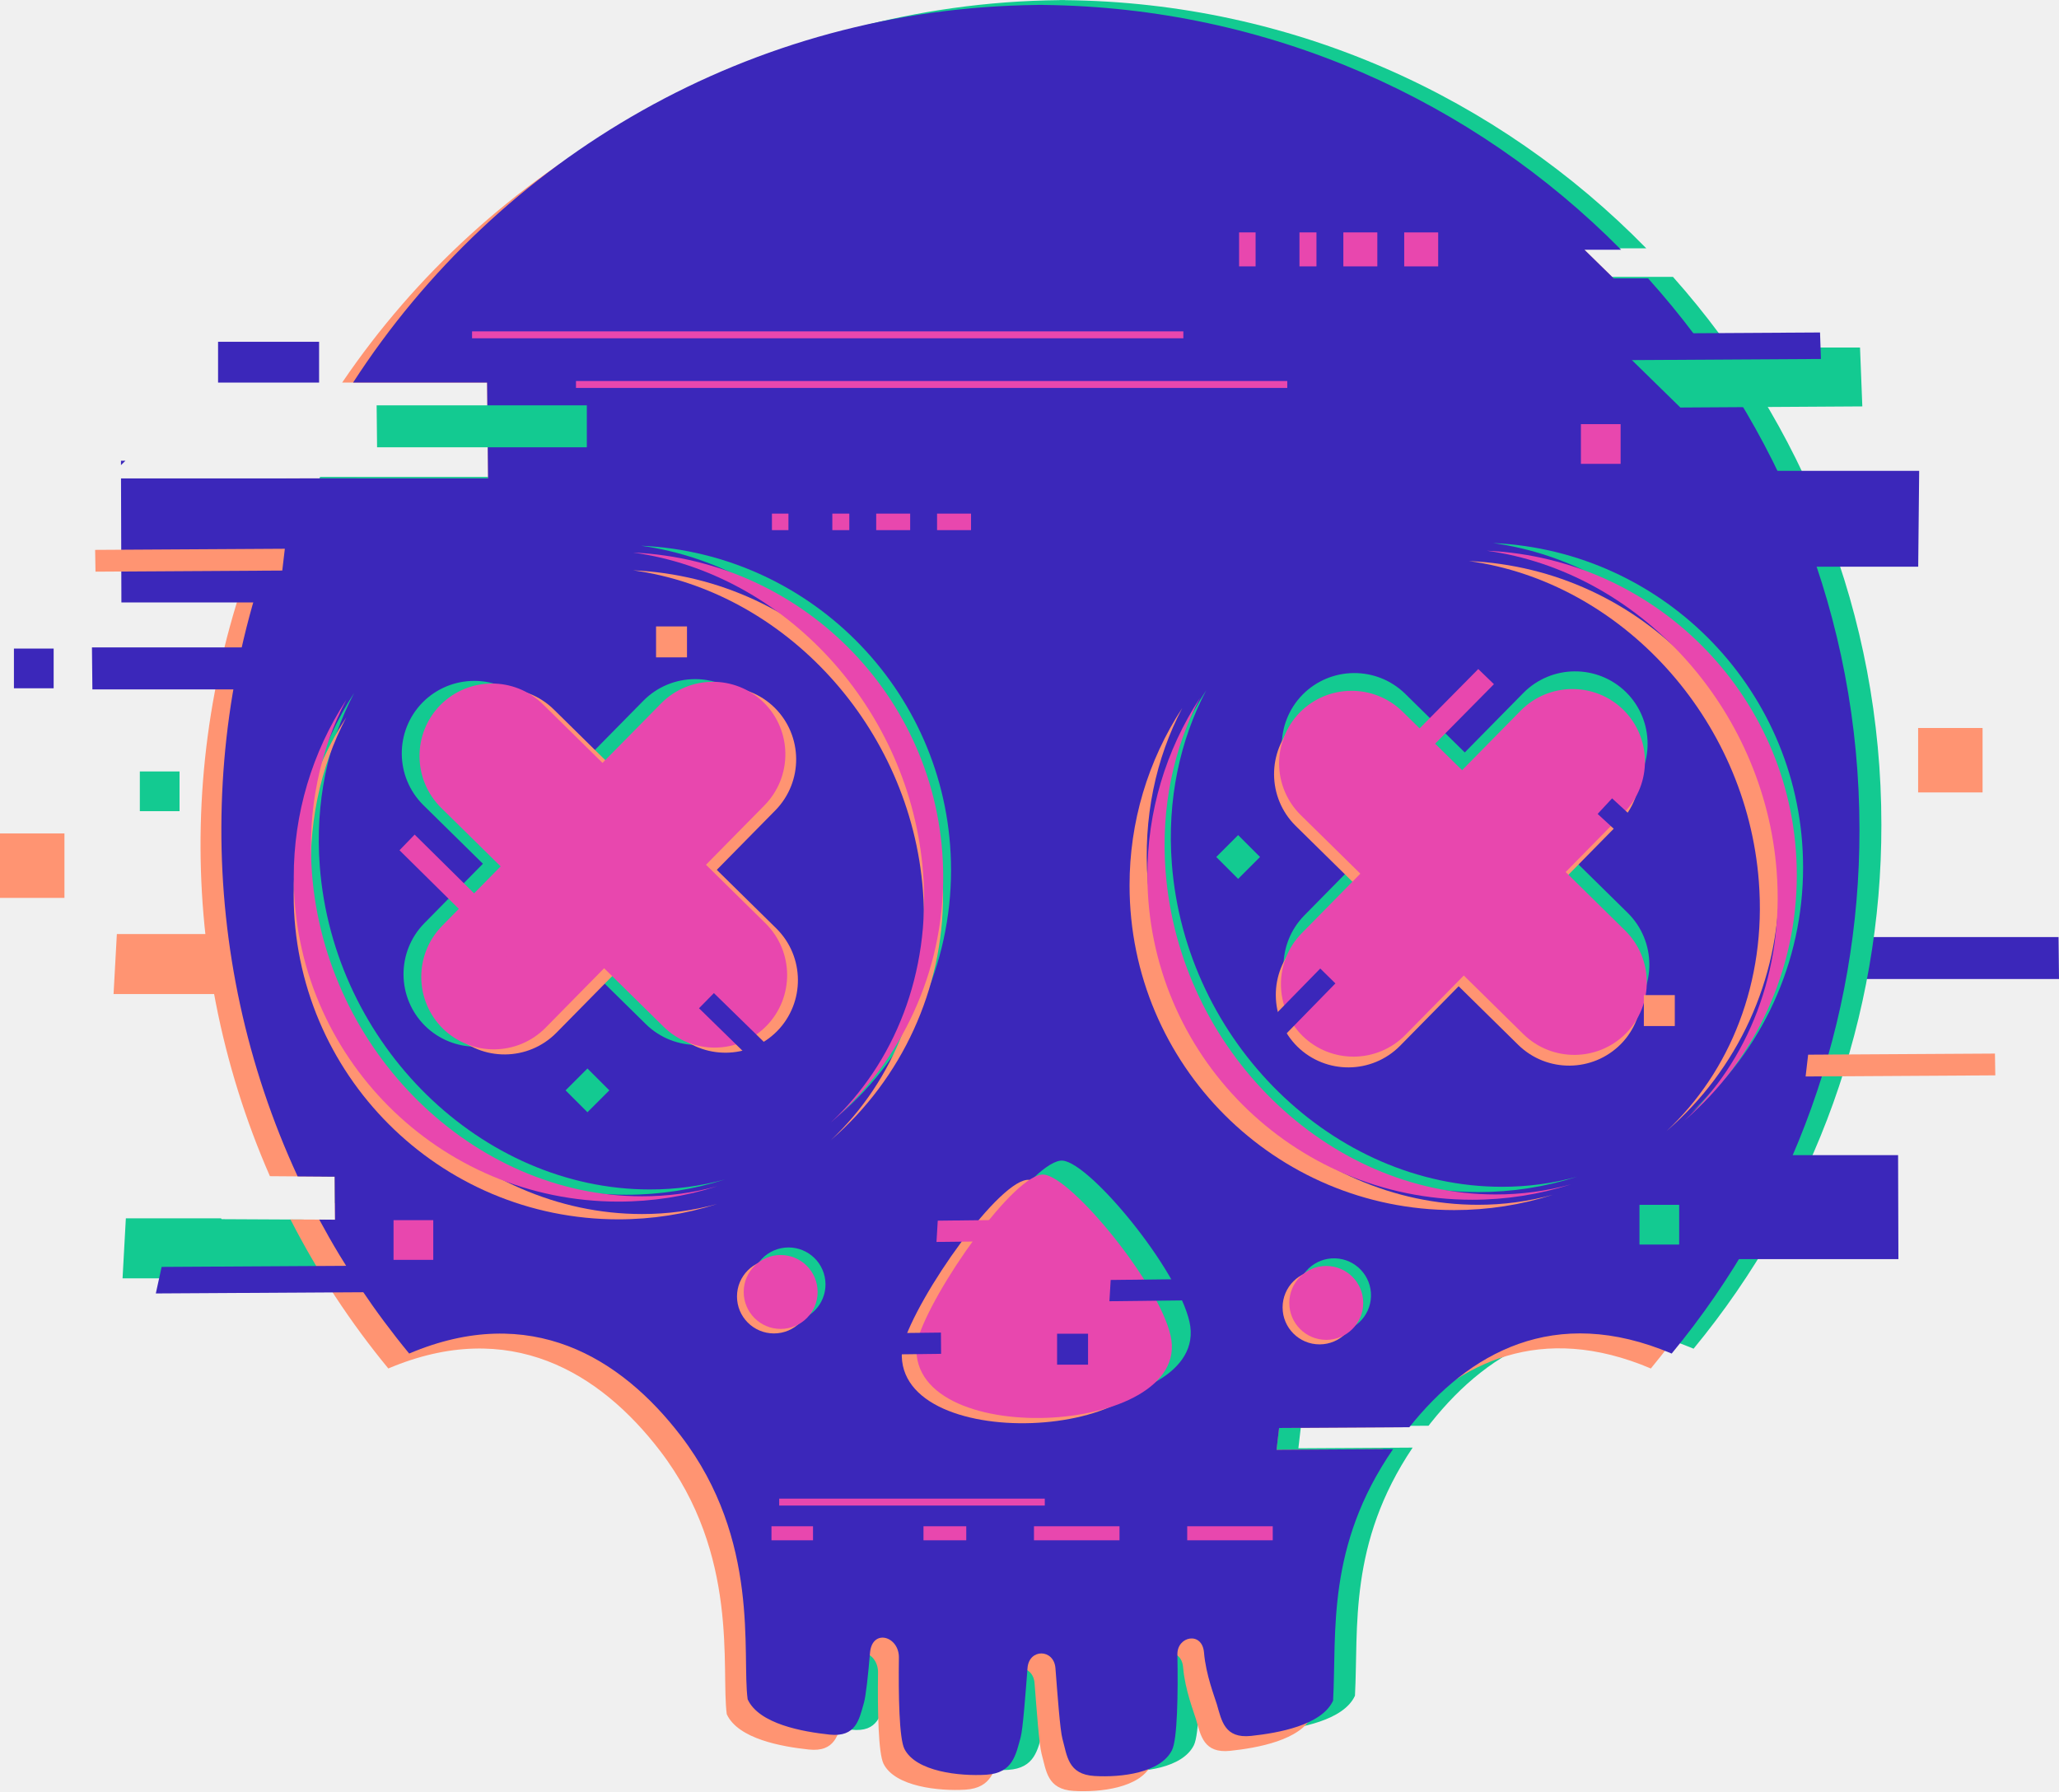
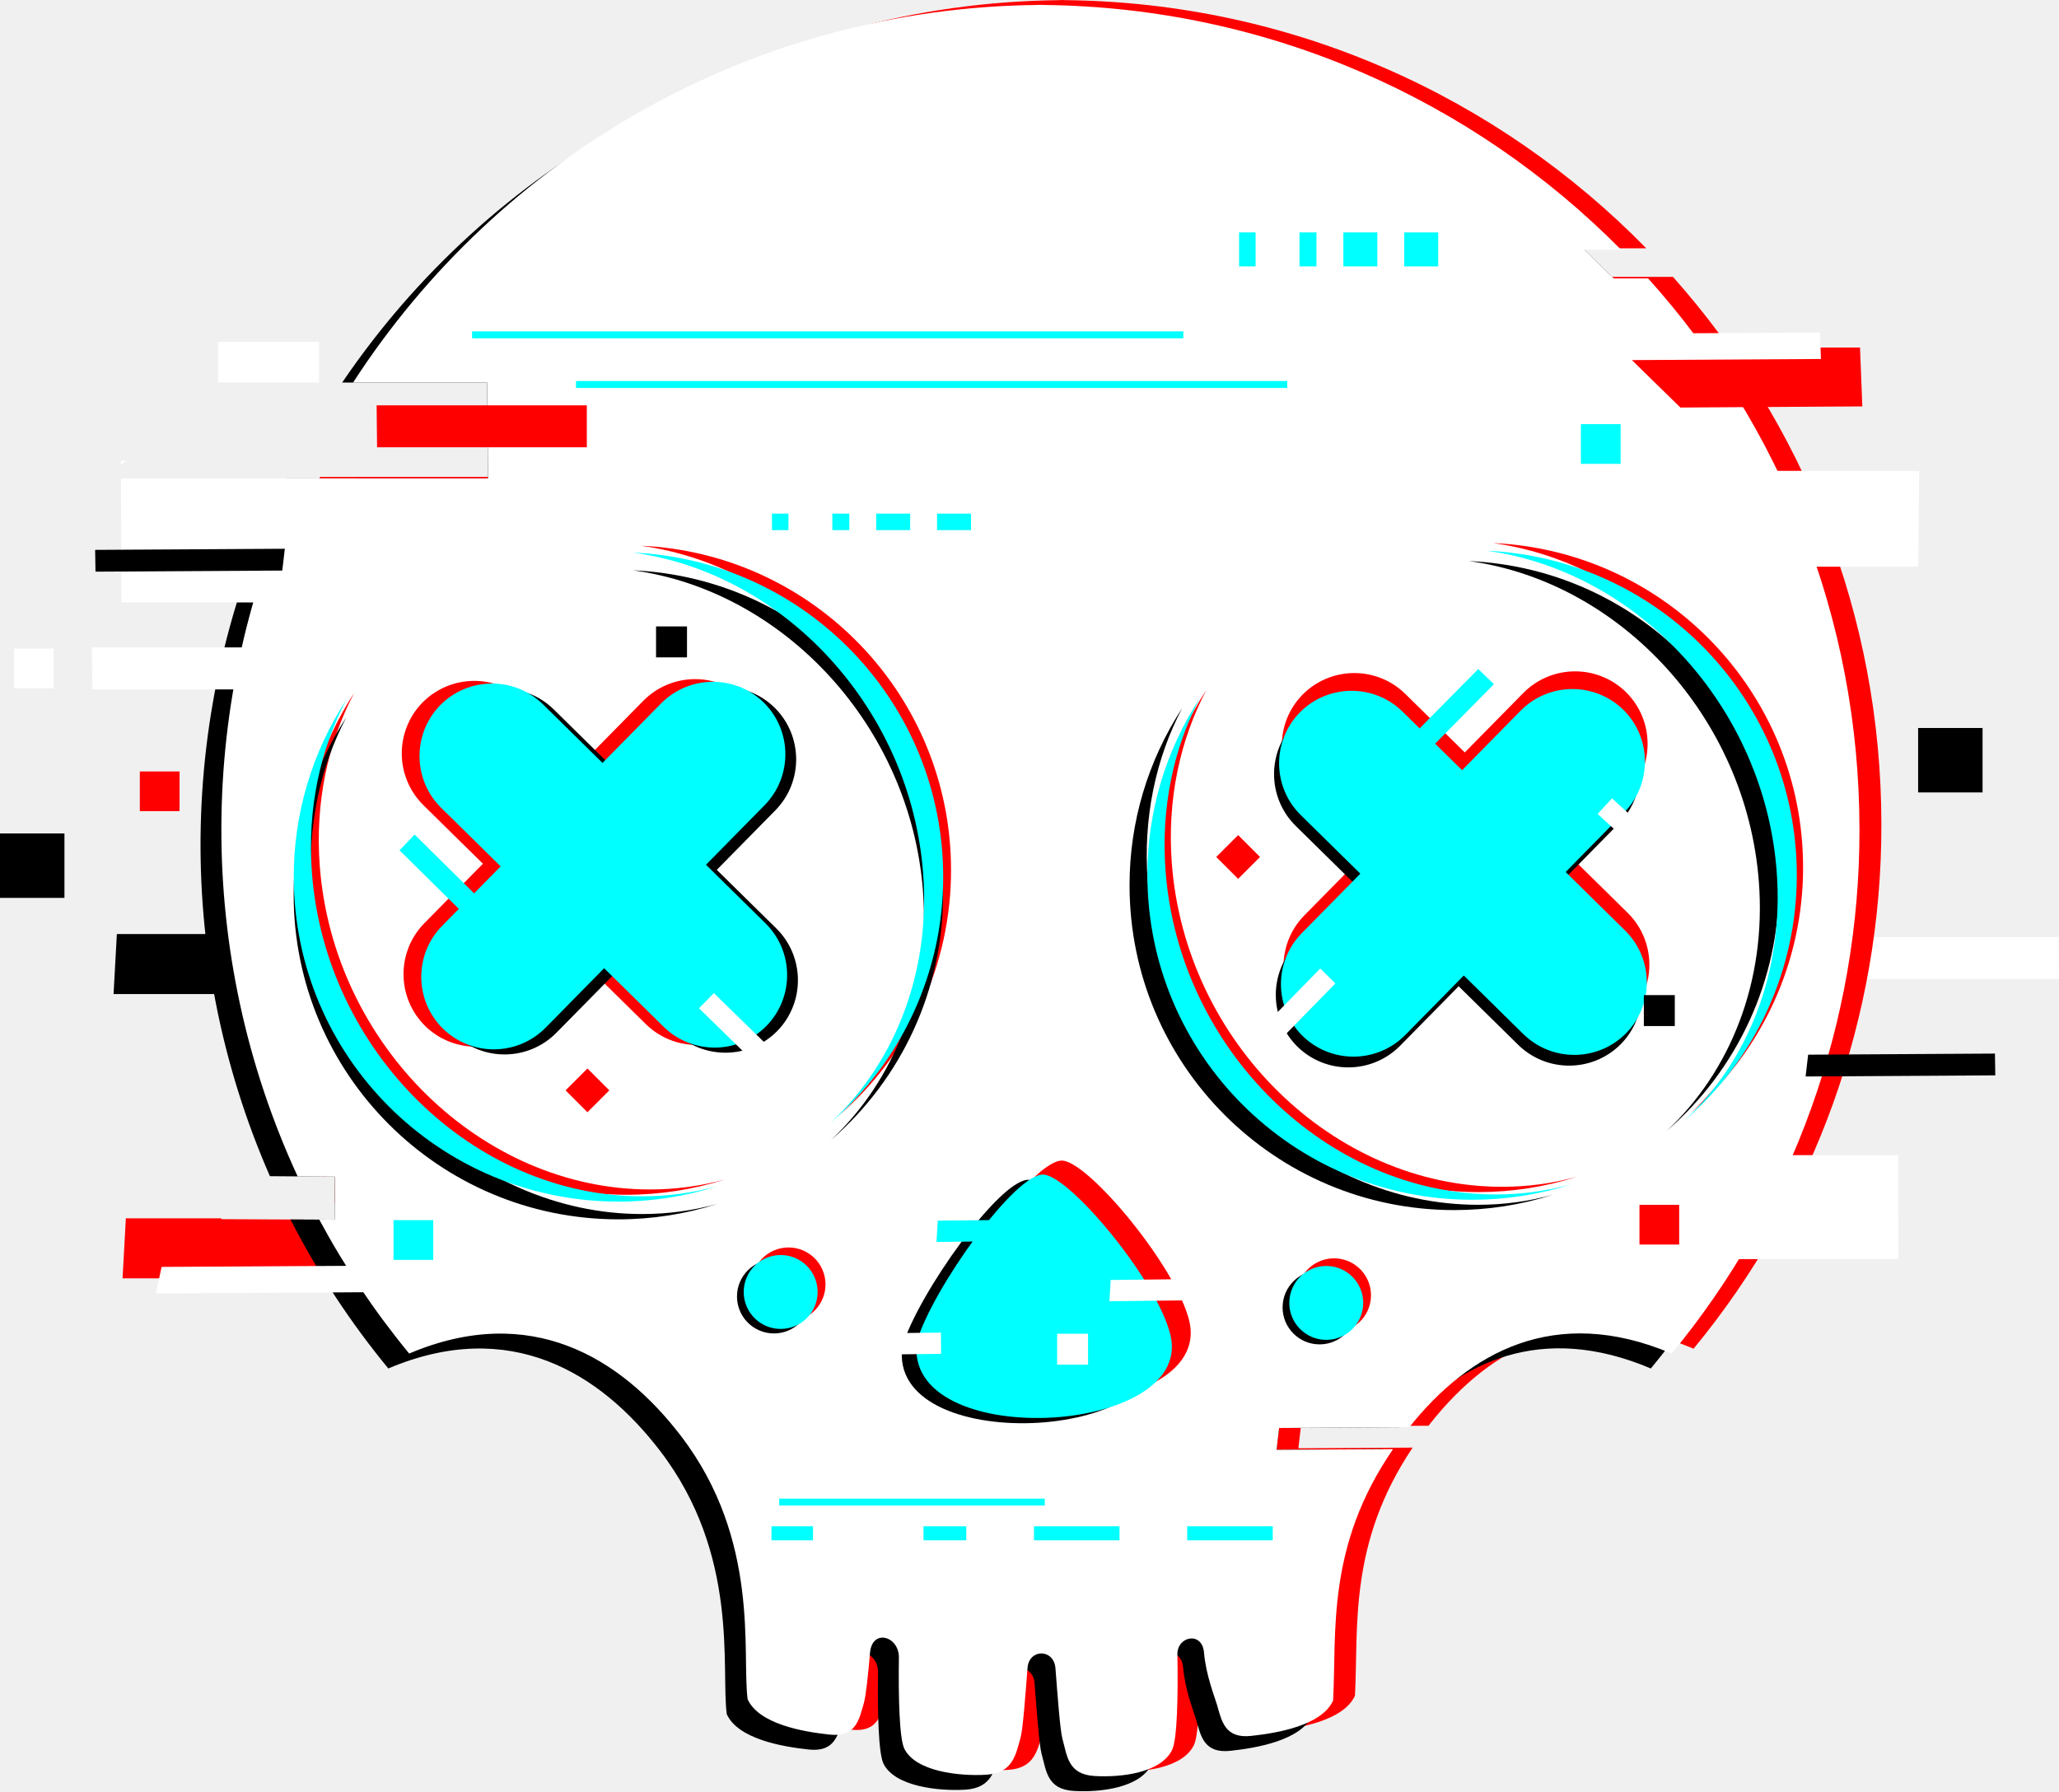
<svg xmlns="http://www.w3.org/2000/svg" viewBox="0 0 1872.82 1629.46">
-   <polygon points="103.29 904.25 322.46 904.25 266.7 849.67 106.29 849.67 103.29 904.25" style="fill:#ff9472;fill-rule:evenodd" />
-   <polygon points="111.47 1162.86 330.64 1162.86 276.01 1109.39 201.66 1109.02 201.03 1108.28 114.47 1108.28 111.47 1162.86" style="fill:#13ca91;fill-rule:evenodd" />
-   <polygon points="1872.42 852.39 1616.13 852.39 1664.25 890.56 1872.82 890.56 1872.42 852.39" style="fill:#3b27ba;fill-rule:evenodd" />
-   <path d="M1634.11,1425c-106.93-45.31-184.79-.47-238.66,67-.82,1-1.61,2-2.41,3.07l-116.09.68-2.31,19.84,103.94-.62c-58.69,87.32-49.18,164-52.47,225.72-10.39,22.55-50.24,29.49-74.5,32.09s-26.9-13.89-31.2-28.62c-1.89-6.47-10-26.69-11.73-47.18-1.61-19.54-24.5-15-24.2,1.74.66,36.2,0,77.19-4.9,87-10.4,20.79-46.22,25-70.49,23.55s-24.88-18.44-29.18-33.89c-2.13-7.66-4.54-40.88-6.35-64.18-1.39-17.76-24-18-25.4-.19-1.79,23-4.17,55.63-6.3,63.21-4.33,15.48-6.92,32.4-31.19,33.89s-64.12-2.76-74.5-23.55c-4.72-9.46-5.48-48.06-4.95-82.91.29-19.7-24.4-26.75-26.28-4.44-1.69,20-3.75,39.42-5.6,45.76-4.32,14.74-6.93,31.22-31.2,28.62s-64.11-9.54-74.5-32.09c-5.5-40.89,12-144.71-60.65-239.53-54.65-71.4-136.8-121.79-247.21-75a751.4,751.4,0,0,1-87.46-132.58l-.19-23.82-11.63-.09A751.47,751.47,0,0,1,384.85,632h172.6l-.88-87.2H432.76c132-206.34,362.2-343.83,624.64-346.52v-.08l2.54,0c.85,0,1.7,0,2.54,0v.08c207.08,2.12,394,88.19,528.59,225.74h-85.6l46.46,26h63.44c117.9,132.52,189.56,307.07,189.56,498.37A747.17,747.17,0,0,1,1634.11,1425Z" transform="translate(-93.67 -198.15)" style="fill:#13ca91;fill-rule:evenodd" />
-   <path d="M1595.25,1443c-99.58-42.2-174-6.2-227.22,53.45l-110.92.65-2.32,19.84,96.85-.58c-71.86,94.21-60.9,176.79-64.39,242.34-10.39,22.55-50.24,29.49-74.51,32.09s-26.89-13.89-31.19-28.62c-1.89-6.47-10-26.69-11.73-47.19-1.61-19.53-24.5-15-24.2,1.75.66,36.2,0,77.19-4.9,87-10.4,20.79-46.23,25-70.49,23.54s-24.88-18.43-29.19-33.88c-2.13-7.67-4.54-40.89-6.35-64.18-1.38-17.76-24-18-25.39-.19-1.8,23-4.17,55.62-6.3,63.21-4.33,15.47-6.93,32.4-31.19,33.89s-64.12-2.76-74.5-23.55c-4.73-9.46-5.48-48.06-5-82.91.29-19.7-24.4-26.75-26.28-4.44-1.68,20-3.74,39.42-5.6,45.76-4.32,14.74-6.93,31.22-31.19,28.62s-64.11-9.54-74.51-32.09c-5.49-40.89,12-144.71-60.64-239.53-54.66-71.4-136.81-121.79-247.21-75a750.7,750.7,0,0,1-89-135.56l40.5.21-.31-39.12-58.9-.44A751.57,751.57,0,0,1,354,633.36H537.61l-.88-87.2H404.89c133.55-197,358.34-327.24,613.65-329.86v-.09l2.54,0c.85,0,1.69,0,2.54,0v.09c198.59,2,378.73,81.26,511.82,209.08h-.59l23.31,22.82c128.78,134.69,207.91,317.23,207.91,518.26A747.17,747.17,0,0,1,1595.25,1443Z" transform="translate(-93.67 -198.15)" style="fill:#ff9472;fill-rule:evenodd" />
-   <path d="M1614.2,1429.43c-106.93-45.31-184.79-.48-238.66,67h0l-118.43.7-2.32,19.84,106-.63c-61,88.58-51.23,166.4-54.56,228.78-10.39,22.56-50.24,29.49-74.5,32.1s-26.89-13.89-31.2-28.63c-1.89-6.47-10-26.69-11.72-47.18-1.62-19.54-24.51-15-24.21,1.74.66,36.2,0,77.19-4.9,87-10.39,20.8-46.22,25-70.49,23.55s-24.88-18.43-29.18-33.89c-2.14-7.66-4.54-40.88-6.35-64.17-1.39-17.77-24-18-25.4-.2-1.79,23-4.17,55.63-6.29,63.21-4.34,15.48-6.93,32.4-31.2,33.89s-64.12-2.76-74.5-23.55c-4.72-9.45-5.48-48.06-5-82.9.29-19.7-24.4-26.75-26.28-4.44-1.69,20-3.75,39.42-5.6,45.75-4.32,14.74-6.93,31.23-31.2,28.63s-64.11-9.54-74.5-32.1c-5.5-40.88,11.95-144.7-60.65-239.53-54.65-71.39-136.8-121.78-247.21-75a751.88,751.88,0,0,1-81.78-121.82l14.35.07-.31-39.12-33.71-.26a751.54,751.54,0,0,1,1.94-634.94H537.61l-.88-87.2H414.84c132.31-204.63,361.52-340.79,622.65-343.47v-.08l2.54,0c.85,0,1.7,0,2.54,0v.08c205.55,2.11,391.33,86.9,525.63,222.69h-33.35l26.61,26.05h31.31C1712.29,584.31,1785,760.1,1785,952.86A747.19,747.19,0,0,1,1614.2,1429.43Z" transform="translate(-93.67 -198.15)" style="fill:#3b27ba;fill-rule:evenodd" />
-   <path d="M1279.18,923.42l54.17,53.32L1280,1030.9a66.24,66.24,0,0,0,.74,93.39h0a66.24,66.24,0,0,0,93.39-.75l53.31-54.17,54.17,53.32A66.22,66.22,0,0,0,1575,1122h0a66.24,66.24,0,0,0-.74-93.39l-54.17-53.31,53.31-54.17a66.22,66.22,0,0,0-.74-93.38h0a66.22,66.22,0,0,0-93.38.74L1426,882.61l-54.16-53.32a66.24,66.24,0,0,0-93.39.75h0A66.24,66.24,0,0,0,1279.18,923.42Z" transform="translate(-93.67 -198.15)" style="fill:#13ca91;fill-rule:evenodd" />
-   <path d="M1272.14,949.36l54.17,53.31L1273,1056.83a66.24,66.24,0,0,0,.75,93.39h0a66.22,66.22,0,0,0,93.38-.74l53.31-54.17,54.17,53.31a66.24,66.24,0,0,0,93.39-.74h0a66.22,66.22,0,0,0-.74-93.38l-54.17-53.32L1566.39,947a66.22,66.22,0,0,0-.74-93.38h0a66.24,66.24,0,0,0-93.39.74L1419,908.54l-54.17-53.31a66.22,66.22,0,0,0-93.38.74h0A66.23,66.23,0,0,0,1272.14,949.36Z" transform="translate(-93.67 -198.15)" style="fill:#ff9472;fill-rule:evenodd" />
-   <path d="M1276.78,939.57,1331,992.88l-53.32,54.17a66.24,66.24,0,0,0,.74,93.39h0a66.24,66.24,0,0,0,93.39-.74l53.31-54.17,54.17,53.32a66.24,66.24,0,0,0,93.39-.75h0a66.24,66.24,0,0,0-.75-93.39l-54.16-53.31L1571,937.22a66.23,66.23,0,0,0-.75-93.38h0a66.24,66.24,0,0,0-93.39.74l-53.31,54.17-54.17-53.31a66.23,66.23,0,0,0-93.39.74h0A66.22,66.22,0,0,0,1276.78,939.57Z" transform="translate(-93.67 -198.15)" style="fill:#e847ae;fill-rule:evenodd" />
-   <path d="M1190.91,825.89c-24,45.59-35.79,99.72-31.37,157.77,12.36,162.38,146.84,294.06,300.32,294.06a256.06,256.06,0,0,0,68.42-9.18,295,295,0,0,1-89.93,14c-163.09,0-295.35-132.26-295.35-295.36a293.88,293.88,0,0,1,47.91-161.26Zm542.8,161.26c0-158.6-125.09-288-282-295,137.69,18.89,252.32,142.23,263.68,291.54,6.95,91.34-26.22,173-83.89,226.9A294.69,294.69,0,0,0,1733.71,987.15Z" transform="translate(-93.67 -198.15)" style="fill:#13ca91;fill-rule:evenodd" />
-   <path d="M415.91,828.32c-24,45.59-35.79,99.71-31.37,157.77,12.36,162.38,146.84,294.06,300.32,294.06a256,256,0,0,0,68.42-9.18,295,295,0,0,1-89.92,14c-163.1,0-295.36-132.26-295.36-295.36a294,294,0,0,1,47.91-161.26Zm542.8,161.26c0-158.6-125.09-288-282-295,137.7,18.89,252.32,142.24,263.68,291.55,7,91.33-26.22,173-83.89,226.9A294.69,294.69,0,0,0,958.71,989.58Z" transform="translate(-93.67 -198.15)" style="fill:#13ca91;fill-rule:evenodd" />
-   <path d="M408.68,850.67c-24,45.59-35.79,99.72-31.37,157.77,12.35,162.38,146.83,294.06,300.31,294.06a256.48,256.48,0,0,0,68.43-9.17,295,295,0,0,1-89.93,14C493,1307.3,360.77,1175,360.77,1011.94a293.92,293.92,0,0,1,47.91-161.27Zm542.79,161.27c0-158.6-125.08-288-282-295,137.7,18.89,252.33,142.24,263.69,291.54,6.95,91.34-26.22,173-83.89,226.9A294.64,294.64,0,0,0,951.47,1011.94Z" transform="translate(-93.67 -198.15)" style="fill:#ff9472;fill-rule:evenodd" />
-   <path d="M1169,842.26c-24,45.59-35.79,99.72-31.37,157.77,12.36,162.38,146.84,294.06,300.32,294.06a256.06,256.06,0,0,0,68.42-9.18,295,295,0,0,1-89.93,14c-163.09,0-295.35-132.26-295.35-295.35A293.89,293.89,0,0,1,1169,842.26Zm542.8,161.27c0-158.61-125.09-288-282-295,137.7,18.89,252.32,142.23,263.68,291.54,7,91.34-26.22,173-83.89,226.9A294.66,294.66,0,0,0,1711.75,1003.53Z" transform="translate(-93.67 -198.15)" style="fill:#ff9472;fill-rule:evenodd" />
-   <path d="M1185.22,832.86c-24,45.59-35.78,99.71-31.37,157.76,12.36,162.38,146.84,294.07,300.32,294.07a256,256,0,0,0,68.42-9.18,295,295,0,0,1-89.92,14c-163.1,0-295.36-132.26-295.36-295.36a293.88,293.88,0,0,1,47.91-161.26ZM1728,994.12c0-158.6-125.09-288-282-295,137.7,18.89,252.32,142.24,263.68,291.54,7,91.34-26.22,173-83.89,226.9A294.65,294.65,0,0,0,1728,994.12Z" transform="translate(-93.67 -198.15)" style="fill:#e847ae;fill-rule:evenodd" />
-   <path d="M408.78,834.54c-24,45.59-35.78,99.72-31.36,157.77,12.35,162.38,146.84,294.06,300.31,294.06a256.41,256.41,0,0,0,68.42-9.17,295.25,295.25,0,0,1-89.92,14c-163.1,0-295.36-132.26-295.36-295.35a294,294,0,0,1,47.91-161.27Zm542.8,161.27c0-158.61-125.09-288-282-295C807.31,719.66,921.94,843,933.3,992.31c7,91.34-26.22,173-83.89,226.9A294.66,294.66,0,0,0,951.58,995.81Z" transform="translate(-93.67 -198.15)" style="fill:#e847ae;fill-rule:evenodd" />
-   <polygon points="1745.64 428.29 1496 428.29 1585.09 515.5 1744.76 515.5 1745.64 428.29" style="fill:#3b27ba;fill-rule:evenodd" />
-   <polygon points="1691.83 316.13 1472.66 316.13 1528.42 370.71 1693.93 369.69 1691.83 316.13" style="fill:#13ca91;fill-rule:evenodd" />
-   <polygon points="1655.46 302.44 1373.17 304.1 1421.36 327.94 1656.29 326.54 1655.46 302.44" style="fill:#3b27ba;fill-rule:evenodd" />
-   <polygon points="1814.56 958.39 1644.65 959.39 1642.34 979.23 1814.88 978.2 1814.56 958.39" style="fill:#ff9472;fill-rule:evenodd" />
-   <polygon points="1726.46 1050.76 1538.32 1050.76 1573.64 1145.35 1726.75 1145.35 1726.46 1050.76" style="fill:#3b27ba;fill-rule:evenodd" />
-   <path d="M1060.5,1253.94c-25.74-2.79-102.11,104.93-115.53,151.47-14.54,100.33,251.45,87.36,230.62-4.89C1164.65,1352.13,1085.63,1256.67,1060.5,1253.94Z" transform="translate(-93.67 -198.15)" style="fill:#13ca91;fill-rule:evenodd" />
-   <path d="M1030,1271.41c-25.73-2.8-102.1,104.93-115.52,151.47-14.54,100.34,251.45,87.36,230.61-4.89C1134.15,1369.6,1055.13,1274.14,1030,1271.41Z" transform="translate(-93.67 -198.15)" style="fill:#ff9472;fill-rule:evenodd" />
-   <path d="M1043.34,1266.65c-25.74-2.8-102.11,104.93-115.53,151.47-14.54,100.33,251.45,87.36,230.62-4.9C1147.49,1364.84,1068.47,1269.38,1043.34,1266.65Z" transform="translate(-93.67 -198.15)" style="fill:#e847ae;fill-rule:evenodd" />
-   <rect x="1744.68" y="662.22" width="58.62" height="58.62" style="fill:#ff9472" />
-   <rect x="1437.95" y="385.82" width="36.13" height="36.13" style="fill:#e847ae" />
-   <rect x="1491.22" y="1095.99" width="36.12" height="36.12" style="fill:#13ca91" />
-   <polygon points="84.04 627.1 340.33 627.1 292.21 588.93 83.64 588.93 84.04 627.1" style="fill:#3b27ba;fill-rule:evenodd" />
-   <polygon points="141.73 1176.59 430.13 1174.88 381.94 1151.05 147.01 1152.45 141.73 1176.59" style="fill:#3b27ba;fill-rule:evenodd" />
-   <path d="M204.09,746.16l-.35-112.8H418.26l42.13,112.8Zm-.39-124.89v-4h4.07Z" transform="translate(-93.67 -198.15)" style="fill:#3b27ba;fill-rule:evenodd" />
-   <rect y="758.15" width="58.62" height="58.62" style="fill:#ff9472" />
-   <rect x="357.96" y="1109.92" width="36.12" height="36.12" style="fill:#e847ae" />
-   <rect x="127.19" y="701.75" width="36.12" height="36.13" style="fill:#13ca91" />
-   <polygon points="86.86 520.02 256.75 519.01 259.08 499.18 86.53 500.2 86.86 520.02" style="fill:#ff9472;fill-rule:evenodd" />
-   <rect x="12.67" y="589.97" width="36.13" height="36.13" style="fill:#3b27ba" />
-   <polygon points="1344.6 608.6 1225.16 729.44 1237.56 745.1 1358.84 622.37 1344.6 608.6" style="fill:#e847ae;fill-rule:evenodd" />
-   <polygon points="1200.87 881.02 1141.99 941.28 1154.85 955.78 1214.65 894.57 1200.87 881.02" style="fill:#3b27ba;fill-rule:evenodd" />
-   <polygon points="1453.18 740.39 1515.16 797.47 1529.27 784.18 1466.32 726.22 1453.18 740.39" style="fill:#3b27ba;fill-rule:evenodd" />
-   <rect x="198.35" y="310.91" width="91.89" height="37.1" style="fill:#3b27ba" />
-   <polygon points="1094.52 1163.35 1010.26 1164.33 1009.11 1183.67 1094.68 1182.68 1094.52 1163.35" style="fill:#3b27ba;fill-rule:evenodd" />
-   <polygon points="937.21 1109.41 852.96 1110.39 851.81 1129.73 937.38 1128.73 937.21 1109.41" style="fill:#e847ae;fill-rule:evenodd" />
-   <polygon points="855.84 1212.19 771.58 1213.17 770.44 1232.52 856 1231.52 855.84 1212.19" style="fill:#3b27ba;fill-rule:evenodd" />
-   <rect x="961.51" y="1213.23" width="28.15" height="28.15" style="fill:#3b27ba" />
-   <rect x="1495.21" y="905.2" width="28.15" height="28.15" style="fill:#ff9472" />
-   <rect x="596.73" y="569.83" width="28.15" height="28.15" style="fill:#ff9472" />
-   <rect x="1205.77" y="963.63" width="28.15" height="28.15" transform="translate(-427.72 950.78) rotate(-45)" style="fill:#13ca91" />
-   <path d="M573.72,1130.67,627,1076.5l54.16,53.31a66.25,66.25,0,0,0,93.39-.74h0a66.23,66.23,0,0,0-.75-93.39l-54.16-53.31L773,928.2a66.24,66.24,0,0,0-.74-93.39h0a66.24,66.24,0,0,0-93.39.75l-53.31,54.17-54.17-53.31a66.22,66.22,0,0,0-93.38.74h0a66.22,66.22,0,0,0,.74,93.38l54.17,53.32L479.6,1038a66.23,66.23,0,0,0,.74,93.39h0A66.23,66.23,0,0,0,573.72,1130.67Z" transform="translate(-93.67 -198.15)" style="fill:#13ca91;fill-rule:evenodd" />
-   <path d="M599.66,1137.71,653,1083.54l54.17,53.32a66.22,66.22,0,0,0,93.38-.75h0a66.23,66.23,0,0,0-.74-93.39l-54.17-53.31,53.32-54.17a66.23,66.23,0,0,0-.75-93.38h0a66.22,66.22,0,0,0-93.38.74l-53.32,54.17-54.17-53.31a66.22,66.22,0,0,0-93.38.74h0a66.22,66.22,0,0,0,.74,93.38l54.17,53.32-53.31,54.17a66.22,66.22,0,0,0,.74,93.38h0A66.24,66.24,0,0,0,599.66,1137.71Z" transform="translate(-93.67 -198.15)" style="fill:#ff9472;fill-rule:evenodd" />
-   <path d="M589.87,1133.07l53.31-54.17,54.17,53.32a66.24,66.24,0,0,0,93.39-.75h0a66.22,66.22,0,0,0-.75-93.38l-54.17-53.31,53.32-54.17a66.24,66.24,0,0,0-.75-93.39h0A66.25,66.25,0,0,0,695,838L641.7,892.13l-54.17-53.31a66.25,66.25,0,0,0-93.39.74h0a66.24,66.24,0,0,0,.75,93.39l54.16,53.31-53.31,54.17a66.22,66.22,0,0,0,.74,93.38h0A66.23,66.23,0,0,0,589.87,1133.07Z" transform="translate(-93.67 -198.15)" style="fill:#e847ae;fill-rule:evenodd" />
-   <polygon points="363.38 773.44 484.22 892.87 499.88 880.48 377.15 759.19 363.38 773.44" style="fill:#e847ae;fill-rule:evenodd" />
-   <polygon points="635.8 917.16 696.06 976.05 710.56 963.18 649.35 903.38 635.8 917.16" style="fill:#3b27ba;fill-rule:evenodd" />
-   <rect x="613.93" y="1175.93" width="28.15" height="28.15" transform="translate(-751.19 594.46) rotate(-45)" style="fill:#13ca91" />
-   <circle cx="1307.15" cy="1376.49" r="33.62" transform="translate(-200.81 2444.5) rotate(-88.32)" style="fill:#13ca91" />
-   <path d="M1293.91,1353.83a33.62,33.62,0,1,0,33.62,33.62A33.62,33.62,0,0,0,1293.91,1353.83Z" transform="translate(-93.67 -198.15)" style="fill:#ff9472;fill-rule:evenodd" />
-   <path d="M1300,1349.73a33.62,33.62,0,1,0,33.62,33.62A33.62,33.62,0,0,0,1300,1349.73Z" transform="translate(-93.67 -198.15)" style="fill:#e847ae;fill-rule:evenodd" />
-   <circle cx="810.88" cy="1366.55" r="33.62" transform="translate(-356.57 -2.91) rotate(-11.83)" style="fill:#13ca91" />
-   <path d="M797.64,1343.88a33.62,33.62,0,1,0,33.62,33.62A33.63,33.63,0,0,0,797.64,1343.88Z" transform="translate(-93.67 -198.15)" style="fill:#ff9472;fill-rule:evenodd" />
-   <path d="M803.75,1339.78a33.62,33.62,0,1,0,33.62,33.63A33.63,33.63,0,0,0,803.75,1339.78Z" transform="translate(-93.67 -198.15)" style="fill:#e847ae;fill-rule:evenodd" />
-   <rect x="1277.24" y="211.42" width="30.9" height="30.9" style="fill:#e847ae" />
-   <rect x="852.33" y="467.21" width="30.9" height="15.02" style="fill:#e847ae" />
-   <rect x="1221.88" y="211.41" width="30.9" height="30.9" style="fill:#e847ae" />
-   <rect x="796.97" y="467.21" width="30.9" height="15.02" style="fill:#e847ae" />
-   <rect x="1181.97" y="211.41" width="15.45" height="30.9" style="fill:#e847ae" />
-   <rect x="757.06" y="467.21" width="15.45" height="15.02" style="fill:#e847ae" />
-   <rect x="1127.05" y="211.41" width="15.01" height="30.9" style="fill:#e847ae" />
-   <rect x="702.14" y="467.21" width="15.01" height="15.02" style="fill:#e847ae" />
-   <polygon points="342.98 406.9 533.77 406.9 533.77 368.73 342.58 368.73 342.98 406.9" style="fill:#13ca91;fill-rule:evenodd" />
-   <rect x="429.38" y="301.43" width="646.96" height="6.3" style="fill:#e847ae" />
-   <rect x="523.9" y="346.59" width="646.96" height="6.3" style="fill:#e847ae" />
-   <rect x="708.74" y="1363.24" width="241.56" height="6.3" style="fill:#e847ae" />
-   <rect x="1079.86" y="1388.37" width="77.8" height="12.76" style="fill:#e847ae" />
-   <rect x="940.48" y="1388.37" width="77.8" height="12.76" style="fill:#e847ae" />
-   <rect x="839.99" y="1388.37" width="38.9" height="12.76" style="fill:#e847ae" />
-   <rect x="701.71" y="1388.37" width="37.79" height="12.76" style="fill:#e847ae" />
+   <polygon points="103.29 904.25 322.46 904.25 266.7 849.67 106.29 849.67 103.29 904.25" style="fill-rule:evenodd" />
+   <polygon points="111.47 1162.86 330.64 1162.86 276.01 1109.39 201.66 1109.02 201.03 1108.28 114.47 1108.28 111.47 1162.86" style="fill:red;fill-rule:evenodd" />
+   <polygon points="1872.42 852.39 1616.13 852.39 1664.25 890.56 1872.82 890.56 1872.42 852.39" style="fill:#fff;fill-rule:evenodd" />
+   <path d="M1634.11,1425c-106.93-45.31-184.79-.47-238.66,67-.82,1-1.61,2-2.41,3.07l-116.09.68-2.31,19.84,103.94-.62c-58.69,87.32-49.18,164-52.47,225.72-10.39,22.55-50.24,29.49-74.5,32.09s-26.9-13.89-31.2-28.62c-1.89-6.47-10-26.69-11.73-47.18-1.61-19.54-24.5-15-24.2,1.74.66,36.2,0,77.19-4.9,87-10.4,20.79-46.22,25-70.49,23.55s-24.88-18.44-29.18-33.89c-2.13-7.66-4.54-40.88-6.35-64.18-1.39-17.76-24-18-25.4-.19-1.79,23-4.17,55.63-6.3,63.21-4.33,15.48-6.92,32.4-31.19,33.89s-64.12-2.76-74.5-23.55c-4.72-9.46-5.48-48.06-4.95-82.91.29-19.7-24.4-26.75-26.28-4.44-1.69,20-3.75,39.42-5.6,45.76-4.32,14.74-6.93,31.22-31.2,28.62s-64.11-9.54-74.5-32.09c-5.5-40.89,12-144.71-60.65-239.53-54.65-71.4-136.8-121.79-247.21-75a751.4,751.4,0,0,1-87.46-132.58l-.19-23.82-11.63-.09A751.47,751.47,0,0,1,384.85,632h172.6l-.88-87.2H432.76c132-206.34,362.2-343.83,624.64-346.52v-.08l2.54,0c.85,0,1.7,0,2.54,0v.08c207.08,2.12,394,88.19,528.59,225.74h-85.6l46.46,26h63.44c117.9,132.52,189.56,307.07,189.56,498.37A747.17,747.17,0,0,1,1634.11,1425Z" transform="translate(-93.67 -198.15)" style="fill:red;fill-rule:evenodd" />
+   <path d="M1595.25,1443c-99.58-42.2-174-6.2-227.22,53.45l-110.92.65-2.32,19.84,96.85-.58c-71.86,94.21-60.9,176.79-64.39,242.34-10.39,22.55-50.24,29.49-74.51,32.09s-26.89-13.89-31.19-28.62c-1.89-6.47-10-26.69-11.73-47.19-1.61-19.53-24.5-15-24.2,1.75.66,36.2,0,77.19-4.9,87-10.4,20.79-46.23,25-70.49,23.54s-24.88-18.43-29.19-33.88c-2.13-7.67-4.54-40.89-6.35-64.18-1.38-17.76-24-18-25.39-.19-1.8,23-4.17,55.62-6.3,63.21-4.33,15.47-6.93,32.4-31.19,33.89s-64.12-2.76-74.5-23.55c-4.73-9.46-5.48-48.06-5-82.91.29-19.7-24.4-26.75-26.28-4.44-1.68,20-3.74,39.42-5.6,45.76-4.32,14.74-6.93,31.22-31.19,28.62s-64.11-9.54-74.51-32.09c-5.49-40.89,12-144.71-60.64-239.53-54.66-71.4-136.81-121.79-247.21-75a750.7,750.7,0,0,1-89-135.56l40.5.21-.31-39.12-58.9-.44A751.57,751.57,0,0,1,354,633.36H537.61l-.88-87.2H404.89c133.55-197,358.34-327.24,613.65-329.86v-.09l2.54,0c.85,0,1.69,0,2.54,0v.09c198.59,2,378.73,81.26,511.82,209.08h-.59l23.31,22.82c128.78,134.69,207.91,317.23,207.91,518.26A747.17,747.17,0,0,1,1595.25,1443Z" transform="translate(-93.67 -198.15)" style="fill-rule:evenodd" />
+   <path d="M1614.2,1429.43c-106.93-45.31-184.79-.48-238.66,67h0l-118.43.7-2.32,19.84,106-.63c-61,88.58-51.23,166.4-54.56,228.78-10.39,22.56-50.24,29.49-74.5,32.1s-26.89-13.89-31.2-28.63c-1.89-6.47-10-26.69-11.72-47.18-1.62-19.54-24.51-15-24.21,1.74.66,36.2,0,77.19-4.9,87-10.39,20.8-46.22,25-70.49,23.55s-24.88-18.43-29.18-33.89c-2.14-7.66-4.54-40.88-6.35-64.17-1.39-17.77-24-18-25.4-.2-1.79,23-4.17,55.63-6.29,63.21-4.34,15.48-6.93,32.4-31.2,33.89s-64.12-2.76-74.5-23.55c-4.72-9.45-5.48-48.06-5-82.9.29-19.7-24.4-26.75-26.28-4.44-1.69,20-3.75,39.42-5.6,45.75-4.32,14.74-6.93,31.23-31.2,28.63s-64.11-9.54-74.5-32.1c-5.5-40.88,11.95-144.7-60.65-239.53-54.65-71.39-136.8-121.78-247.21-75a751.88,751.88,0,0,1-81.78-121.82l14.35.07-.31-39.12-33.71-.26a751.54,751.54,0,0,1,1.94-634.94H537.61l-.88-87.2H414.84c132.31-204.63,361.52-340.79,622.65-343.47v-.08l2.54,0c.85,0,1.7,0,2.54,0v.08c205.55,2.11,391.33,86.9,525.63,222.69h-33.35l26.61,26.05h31.31C1712.29,584.31,1785,760.1,1785,952.86A747.19,747.19,0,0,1,1614.2,1429.43Z" transform="translate(-93.67 -198.15)" style="fill:#fff;fill-rule:evenodd" />
+   <path d="M1279.18,923.42l54.17,53.32L1280,1030.9a66.24,66.24,0,0,0,.74,93.39h0a66.24,66.24,0,0,0,93.39-.75l53.31-54.17,54.17,53.32A66.22,66.22,0,0,0,1575,1122h0a66.24,66.24,0,0,0-.74-93.39l-54.17-53.31,53.31-54.17a66.22,66.22,0,0,0-.74-93.38h0a66.22,66.22,0,0,0-93.38.74L1426,882.61l-54.16-53.32a66.24,66.24,0,0,0-93.39.75h0A66.24,66.24,0,0,0,1279.18,923.42Z" transform="translate(-93.67 -198.15)" style="fill:red;fill-rule:evenodd" />
+   <path d="M1272.14,949.36l54.17,53.31L1273,1056.83a66.24,66.24,0,0,0,.75,93.39h0a66.22,66.22,0,0,0,93.38-.74l53.31-54.17,54.17,53.31a66.24,66.24,0,0,0,93.39-.74h0a66.22,66.22,0,0,0-.74-93.38l-54.17-53.32L1566.39,947a66.22,66.22,0,0,0-.74-93.38h0a66.24,66.24,0,0,0-93.39.74L1419,908.54l-54.17-53.31a66.22,66.22,0,0,0-93.38.74h0A66.23,66.23,0,0,0,1272.14,949.36Z" transform="translate(-93.67 -198.15)" style="fill-rule:evenodd" />
+   <path d="M1276.78,939.57,1331,992.88l-53.32,54.17a66.24,66.24,0,0,0,.74,93.39h0a66.24,66.24,0,0,0,93.39-.74l53.31-54.17,54.17,53.32a66.24,66.24,0,0,0,93.39-.75h0a66.24,66.24,0,0,0-.75-93.39l-54.16-53.31L1571,937.22a66.23,66.23,0,0,0-.75-93.38h0a66.24,66.24,0,0,0-93.39.74l-53.31,54.17-54.17-53.31a66.23,66.23,0,0,0-93.39.74h0A66.22,66.22,0,0,0,1276.78,939.57Z" transform="translate(-93.67 -198.15)" style="fill:aqua;fill-rule:evenodd" />
+   <path d="M1190.91,825.89c-24,45.59-35.79,99.72-31.37,157.77,12.36,162.38,146.84,294.06,300.32,294.06a256.06,256.06,0,0,0,68.42-9.18,295,295,0,0,1-89.93,14c-163.09,0-295.35-132.26-295.35-295.36a293.88,293.88,0,0,1,47.91-161.26Zm542.8,161.26c0-158.6-125.09-288-282-295,137.69,18.89,252.32,142.23,263.68,291.54,6.95,91.34-26.22,173-83.89,226.9A294.69,294.69,0,0,0,1733.71,987.15Z" transform="translate(-93.67 -198.15)" style="fill:red;fill-rule:evenodd" />
+   <path d="M415.91,828.32c-24,45.59-35.79,99.71-31.37,157.77,12.36,162.38,146.84,294.06,300.32,294.06a256,256,0,0,0,68.42-9.18,295,295,0,0,1-89.92,14c-163.1,0-295.36-132.26-295.36-295.36a294,294,0,0,1,47.91-161.26Zm542.8,161.26c0-158.6-125.09-288-282-295,137.7,18.89,252.32,142.24,263.68,291.55,7,91.33-26.22,173-83.89,226.9A294.69,294.69,0,0,0,958.71,989.58Z" transform="translate(-93.67 -198.15)" style="fill:red;fill-rule:evenodd" />
+   <path d="M408.68,850.67c-24,45.59-35.79,99.72-31.37,157.77,12.35,162.38,146.83,294.06,300.31,294.06a256.48,256.48,0,0,0,68.43-9.17,295,295,0,0,1-89.93,14C493,1307.3,360.77,1175,360.77,1011.94a293.92,293.92,0,0,1,47.91-161.27Zm542.79,161.27c0-158.6-125.08-288-282-295,137.7,18.89,252.33,142.24,263.69,291.54,6.95,91.34-26.22,173-83.89,226.9A294.64,294.64,0,0,0,951.47,1011.94Z" transform="translate(-93.67 -198.15)" style="fill-rule:evenodd" />
+   <path d="M1169,842.26c-24,45.59-35.79,99.72-31.37,157.77,12.36,162.38,146.84,294.06,300.32,294.06a256.06,256.06,0,0,0,68.42-9.18,295,295,0,0,1-89.93,14c-163.09,0-295.35-132.26-295.35-295.35A293.89,293.89,0,0,1,1169,842.26Zm542.8,161.27c0-158.61-125.09-288-282-295,137.7,18.89,252.32,142.23,263.68,291.54,7,91.34-26.22,173-83.89,226.9A294.66,294.66,0,0,0,1711.75,1003.53Z" transform="translate(-93.67 -198.15)" style="fill-rule:evenodd" />
+   <path d="M1185.22,832.86c-24,45.59-35.78,99.71-31.37,157.76,12.36,162.38,146.84,294.07,300.32,294.07a256,256,0,0,0,68.42-9.18,295,295,0,0,1-89.92,14c-163.1,0-295.36-132.26-295.36-295.36a293.88,293.88,0,0,1,47.91-161.26ZM1728,994.12c0-158.6-125.09-288-282-295,137.7,18.89,252.32,142.24,263.68,291.54,7,91.34-26.22,173-83.89,226.9A294.65,294.65,0,0,0,1728,994.12Z" transform="translate(-93.67 -198.15)" style="fill:aqua;fill-rule:evenodd" />
+   <path d="M408.78,834.54c-24,45.59-35.78,99.72-31.36,157.77,12.35,162.38,146.84,294.06,300.31,294.06a256.41,256.41,0,0,0,68.42-9.17,295.25,295.25,0,0,1-89.92,14c-163.1,0-295.36-132.26-295.36-295.35a294,294,0,0,1,47.91-161.27Zm542.8,161.27c0-158.61-125.09-288-282-295C807.31,719.66,921.94,843,933.3,992.31c7,91.34-26.22,173-83.89,226.9A294.66,294.66,0,0,0,951.58,995.81Z" transform="translate(-93.67 -198.15)" style="fill:aqua;fill-rule:evenodd" />
+   <polygon points="1745.64 428.29 1496 428.29 1585.09 515.5 1744.76 515.5 1745.64 428.29" style="fill:#fff;fill-rule:evenodd" />
+   <polygon points="1691.83 316.13 1472.66 316.13 1528.42 370.71 1693.93 369.69 1691.83 316.13" style="fill:red;fill-rule:evenodd" />
+   <polygon points="1655.46 302.44 1373.17 304.1 1421.36 327.94 1656.29 326.54 1655.46 302.44" style="fill:#fff;fill-rule:evenodd" />
+   <polygon points="1814.56 958.39 1644.65 959.39 1642.34 979.23 1814.88 978.2 1814.56 958.39" style="fill-rule:evenodd" />
+   <polygon points="1726.46 1050.76 1538.32 1050.76 1573.64 1145.35 1726.75 1145.35 1726.46 1050.76" style="fill:#fff;fill-rule:evenodd" />
+   <path d="M1060.5,1253.94c-25.74-2.79-102.11,104.93-115.53,151.47-14.54,100.33,251.45,87.36,230.62-4.89C1164.65,1352.13,1085.63,1256.67,1060.5,1253.94Z" transform="translate(-93.67 -198.15)" style="fill:red;fill-rule:evenodd" />
+   <path d="M1030,1271.41c-25.73-2.8-102.1,104.93-115.52,151.47-14.54,100.34,251.45,87.36,230.61-4.89C1134.15,1369.6,1055.13,1274.14,1030,1271.41Z" transform="translate(-93.67 -198.15)" style="fill-rule:evenodd" />
+   <path d="M1043.34,1266.65c-25.74-2.8-102.11,104.93-115.53,151.47-14.54,100.33,251.45,87.36,230.62-4.9C1147.49,1364.84,1068.47,1269.38,1043.34,1266.65Z" transform="translate(-93.67 -198.15)" style="fill:aqua;fill-rule:evenodd" />
+   <rect x="1744.68" y="662.22" width="58.62" height="58.62" />
+   <rect x="1437.95" y="385.82" width="36.13" height="36.13" style="fill:aqua" />
+   <rect x="1491.22" y="1095.99" width="36.12" height="36.12" style="fill:red" />
+   <polygon points="84.04 627.1 340.33 627.1 292.21 588.93 83.64 588.93 84.04 627.1" style="fill:#fff;fill-rule:evenodd" />
+   <polygon points="141.73 1176.59 430.13 1174.88 381.94 1151.05 147.01 1152.45 141.73 1176.59" style="fill:#fff;fill-rule:evenodd" />
+   <path d="M204.09,746.16l-.35-112.8H418.26l42.13,112.8Zm-.39-124.89v-4h4.07Z" transform="translate(-93.67 -198.15)" style="fill:#fff;fill-rule:evenodd" />
+   <rect y="758.15" width="58.62" height="58.62" />
+   <rect x="357.96" y="1109.92" width="36.12" height="36.12" style="fill:aqua" />
+   <rect x="127.19" y="701.75" width="36.12" height="36.13" style="fill:red" />
+   <polygon points="86.86 520.02 256.75 519.01 259.08 499.18 86.53 500.2 86.86 520.02" style="fill-rule:evenodd" />
+   <rect x="12.67" y="589.97" width="36.13" height="36.13" style="fill:#fff" />
+   <polygon points="1344.6 608.6 1225.16 729.44 1237.56 745.1 1358.84 622.37 1344.6 608.6" style="fill:aqua;fill-rule:evenodd" />
+   <polygon points="1200.87 881.02 1141.99 941.28 1154.85 955.78 1214.65 894.57 1200.87 881.02" style="fill:#fff;fill-rule:evenodd" />
+   <polygon points="1453.18 740.39 1515.16 797.47 1529.27 784.18 1466.32 726.22 1453.18 740.39" style="fill:#fff;fill-rule:evenodd" />
+   <rect x="198.35" y="310.91" width="91.89" height="37.1" style="fill:#fff" />
+   <polygon points="1094.52 1163.35 1010.26 1164.33 1009.11 1183.67 1094.68 1182.68 1094.52 1163.35" style="fill:#fff;fill-rule:evenodd" />
+   <polygon points="937.21 1109.41 852.96 1110.39 851.81 1129.73 937.38 1128.73 937.21 1109.41" style="fill:aqua;fill-rule:evenodd" />
+   <polygon points="855.84 1212.19 771.58 1213.17 770.44 1232.52 856 1231.52 855.84 1212.19" style="fill:#fff;fill-rule:evenodd" />
+   <rect x="961.51" y="1213.23" width="28.15" height="28.15" style="fill:#fff" />
+   <rect x="1495.21" y="905.2" width="28.15" height="28.15" />
+   <rect x="596.73" y="569.83" width="28.15" height="28.15" />
+   <rect x="1205.77" y="963.63" width="28.15" height="28.15" transform="translate(-427.72 950.78) rotate(-45)" style="fill:red" />
+   <path d="M573.72,1130.67,627,1076.5l54.16,53.31a66.25,66.25,0,0,0,93.39-.74h0a66.23,66.23,0,0,0-.75-93.39l-54.16-53.31L773,928.2a66.24,66.24,0,0,0-.74-93.39h0a66.24,66.24,0,0,0-93.39.75l-53.31,54.17-54.17-53.31a66.22,66.22,0,0,0-93.38.74h0a66.22,66.22,0,0,0,.74,93.38l54.17,53.32L479.6,1038a66.23,66.23,0,0,0,.74,93.39h0A66.23,66.23,0,0,0,573.72,1130.67Z" transform="translate(-93.67 -198.15)" style="fill:red;fill-rule:evenodd" />
+   <path d="M599.66,1137.71,653,1083.54l54.17,53.32a66.22,66.22,0,0,0,93.38-.75h0a66.23,66.23,0,0,0-.74-93.39l-54.17-53.31,53.32-54.17a66.23,66.23,0,0,0-.75-93.38h0a66.22,66.22,0,0,0-93.38.74l-53.32,54.17-54.17-53.31a66.22,66.22,0,0,0-93.38.74h0a66.22,66.22,0,0,0,.74,93.38l54.17,53.32-53.31,54.17a66.22,66.22,0,0,0,.74,93.38h0A66.24,66.24,0,0,0,599.66,1137.71Z" transform="translate(-93.67 -198.15)" style="fill-rule:evenodd" />
+   <path d="M589.87,1133.07l53.31-54.17,54.17,53.32a66.24,66.24,0,0,0,93.39-.75h0a66.22,66.22,0,0,0-.75-93.38l-54.17-53.31,53.32-54.17a66.24,66.24,0,0,0-.75-93.39h0A66.25,66.25,0,0,0,695,838L641.7,892.13l-54.17-53.31a66.25,66.25,0,0,0-93.39.74h0a66.24,66.24,0,0,0,.75,93.39l54.16,53.31-53.31,54.17a66.22,66.22,0,0,0,.74,93.38h0A66.23,66.23,0,0,0,589.87,1133.07Z" transform="translate(-93.67 -198.15)" style="fill:aqua;fill-rule:evenodd" />
+   <polygon points="363.38 773.44 484.22 892.87 499.88 880.48 377.15 759.19 363.38 773.44" style="fill:aqua;fill-rule:evenodd" />
+   <polygon points="635.8 917.16 696.06 976.05 710.56 963.18 649.35 903.38 635.8 917.16" style="fill:#fff;fill-rule:evenodd" />
+   <rect x="613.93" y="1175.93" width="28.15" height="28.15" transform="translate(-751.19 594.46) rotate(-45)" style="fill:red" />
+   <circle cx="1307.15" cy="1376.49" r="33.62" transform="translate(-200.81 2444.5) rotate(-88.32)" style="fill:red" />
+   <path d="M1293.91,1353.83a33.62,33.62,0,1,0,33.62,33.62A33.62,33.62,0,0,0,1293.91,1353.83Z" transform="translate(-93.67 -198.15)" style="fill-rule:evenodd" />
+   <path d="M1300,1349.73a33.62,33.62,0,1,0,33.62,33.62A33.62,33.62,0,0,0,1300,1349.73Z" transform="translate(-93.67 -198.15)" style="fill:aqua;fill-rule:evenodd" />
+   <circle cx="810.88" cy="1366.55" r="33.62" transform="translate(-356.57 -2.91) rotate(-11.83)" style="fill:red" />
+   <path d="M797.64,1343.88a33.62,33.62,0,1,0,33.62,33.62A33.63,33.63,0,0,0,797.64,1343.88Z" transform="translate(-93.67 -198.15)" style="fill-rule:evenodd" />
+   <path d="M803.75,1339.78a33.62,33.62,0,1,0,33.62,33.63A33.63,33.63,0,0,0,803.75,1339.78Z" transform="translate(-93.67 -198.15)" style="fill:aqua;fill-rule:evenodd" />
+   <rect x="1277.24" y="211.42" width="30.9" height="30.9" style="fill:aqua" />
+   <rect x="852.33" y="467.21" width="30.9" height="15.02" style="fill:aqua" />
+   <rect x="1221.88" y="211.41" width="30.9" height="30.9" style="fill:aqua" />
+   <rect x="796.97" y="467.21" width="30.9" height="15.02" style="fill:aqua" />
+   <rect x="1181.97" y="211.41" width="15.45" height="30.9" style="fill:aqua" />
+   <rect x="757.06" y="467.21" width="15.45" height="15.02" style="fill:aqua" />
+   <rect x="1127.05" y="211.41" width="15.01" height="30.9" style="fill:aqua" />
+   <rect x="702.14" y="467.21" width="15.01" height="15.02" style="fill:aqua" />
+   <polygon points="342.98 406.9 533.77 406.9 533.77 368.73 342.58 368.73 342.98 406.9" style="fill:red;fill-rule:evenodd" />
+   <rect x="429.38" y="301.43" width="646.96" height="6.3" style="fill:aqua" />
+   <rect x="523.9" y="346.59" width="646.96" height="6.3" style="fill:aqua" />
+   <rect x="708.74" y="1363.24" width="241.56" height="6.3" style="fill:aqua" />
+   <rect x="1079.86" y="1388.37" width="77.8" height="12.76" style="fill:aqua" />
+   <rect x="940.48" y="1388.37" width="77.8" height="12.76" style="fill:aqua" />
+   <rect x="839.99" y="1388.37" width="38.9" height="12.76" style="fill:aqua" />
+   <rect x="701.71" y="1388.37" width="37.79" height="12.76" style="fill:aqua" />
</svg>
